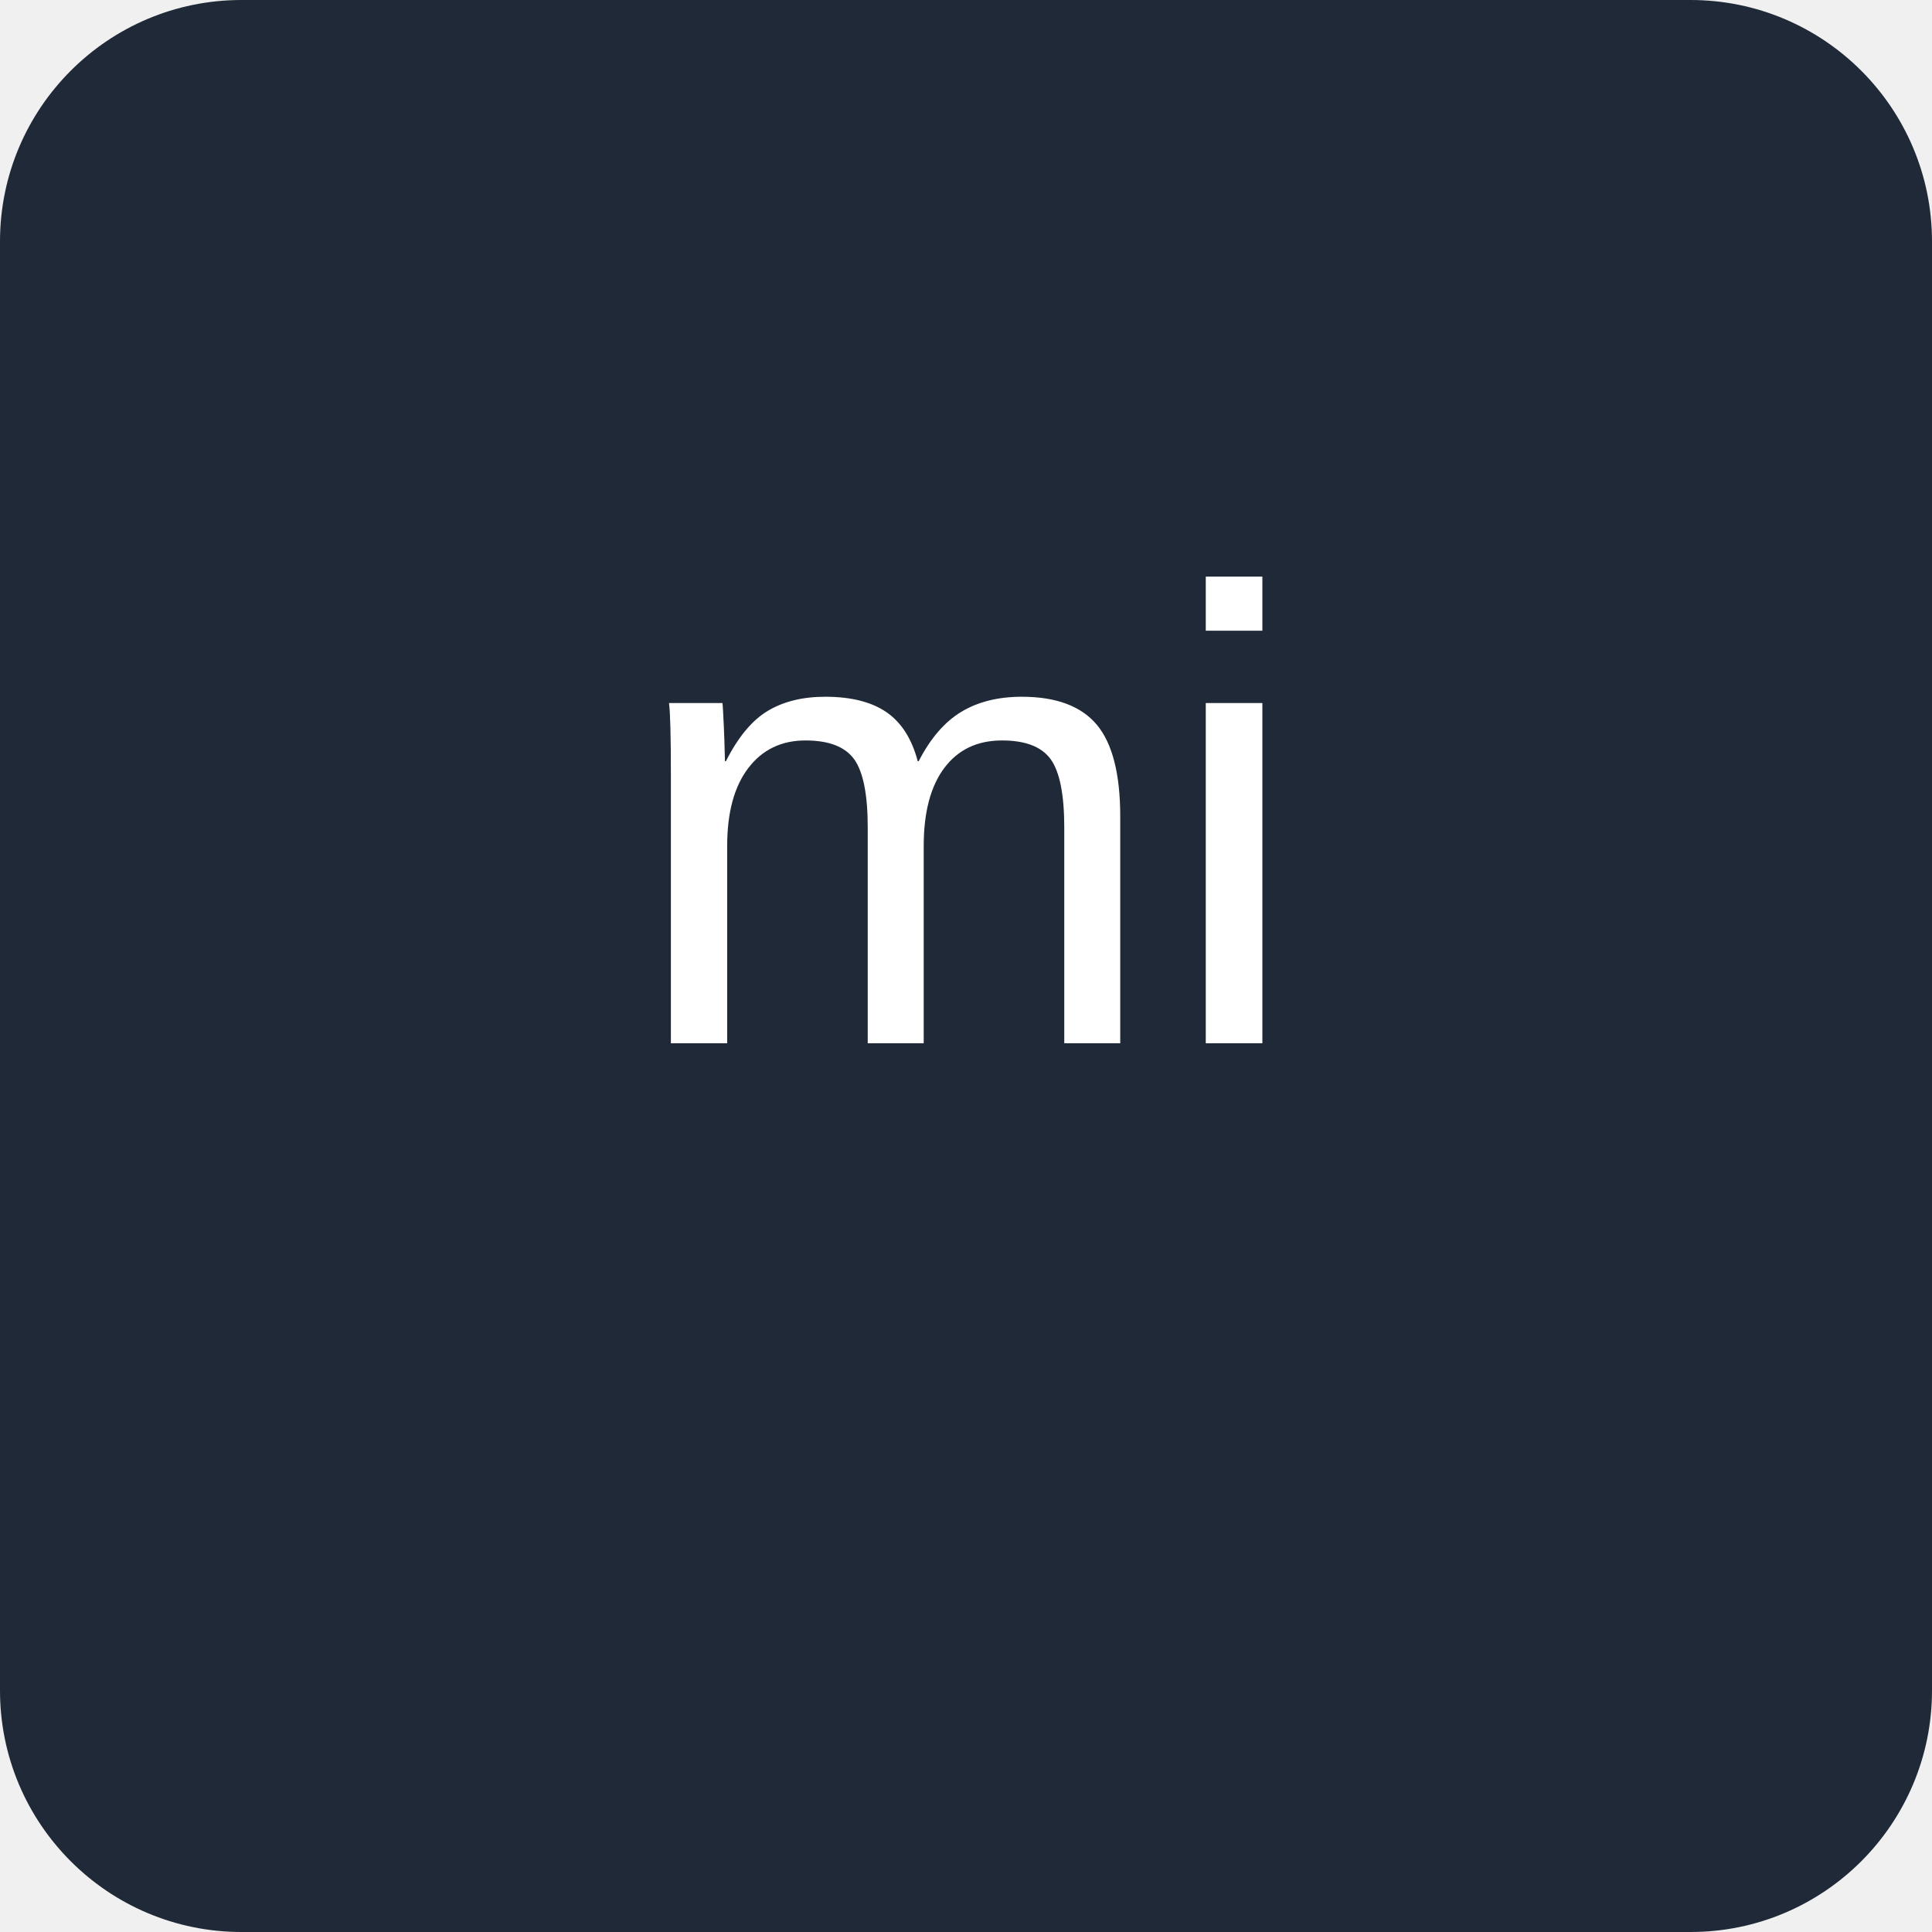
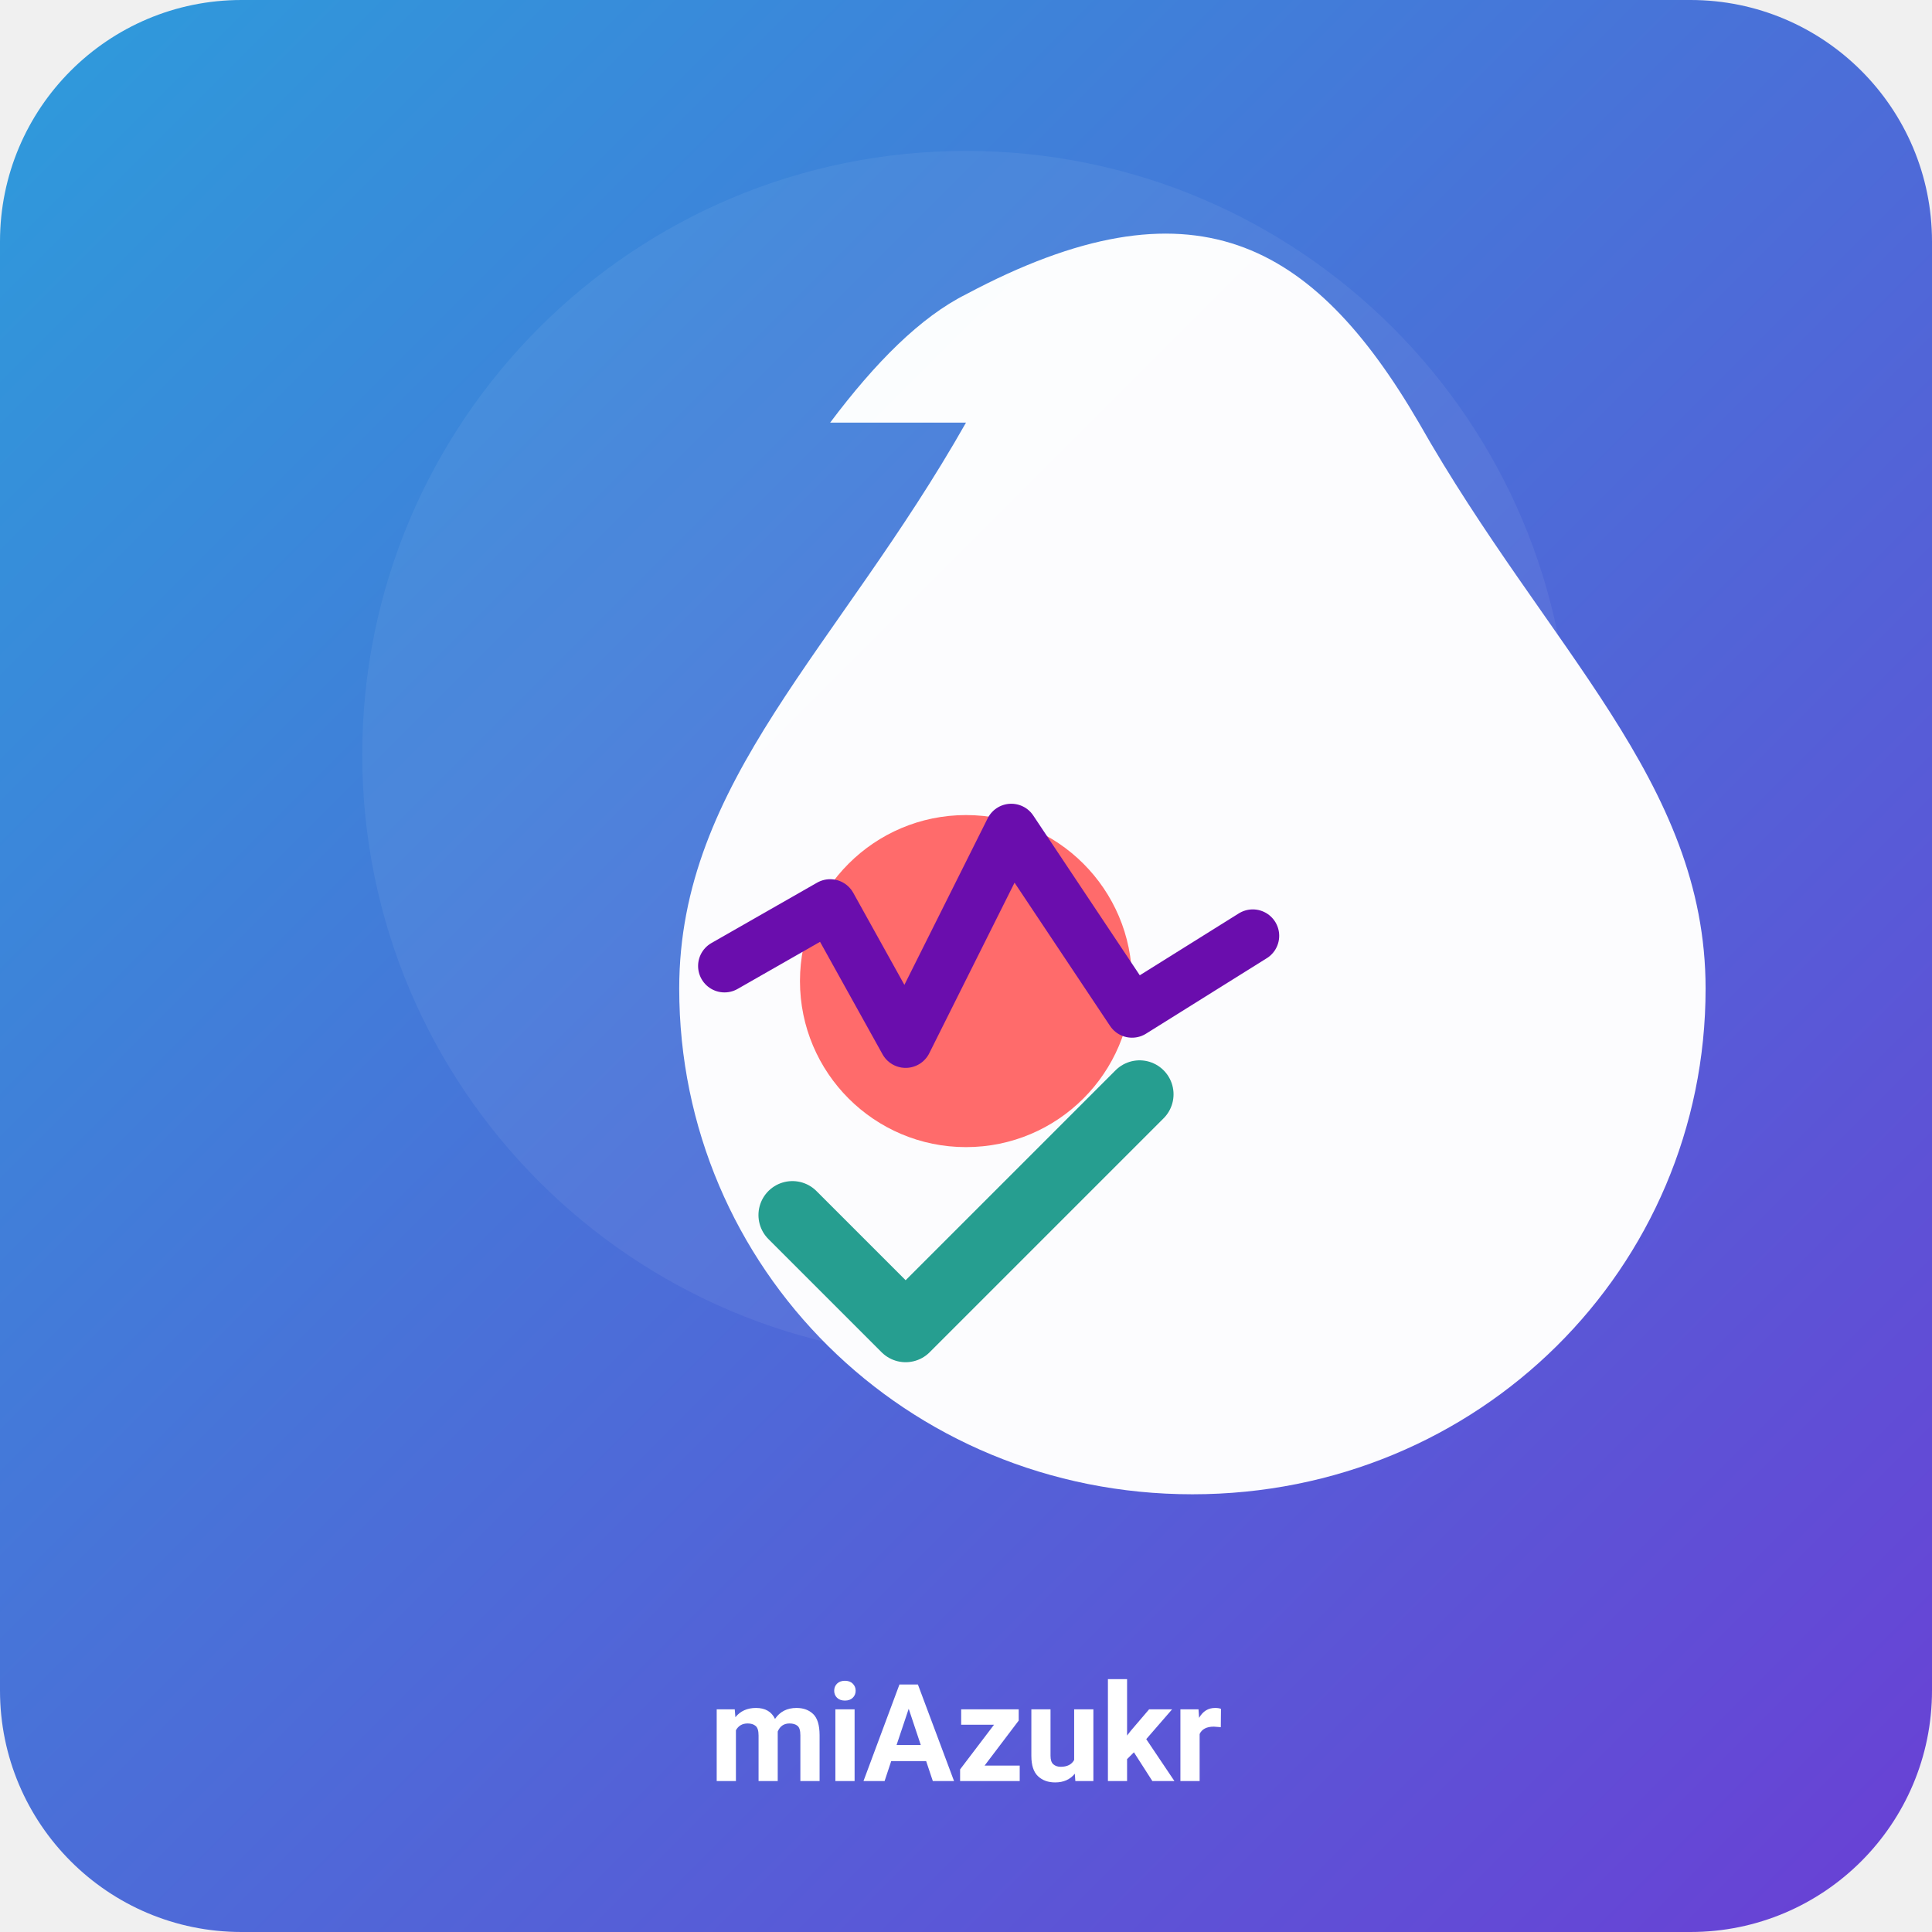
- <svg xmlns="http://www.w3.org/2000/svg" width="192" height="192" viewBox="0 0 192 192">
-   <rect width="100%" height="100%" fill="#1f2937" rx="24" />
-   <text x="50%" y="54%" fill="#fff" font-size="64" font-family="Arial, Helvetica, sans-serif" text-anchor="middle" alignment-baseline="middle">mi</text>
+ <svg xmlns="http://www.w3.org/2000/svg" viewBox="0 0 512 512" role="img" aria-labelledby="title">
+   <defs>
+     <linearGradient id="g1" x1="0" x2="1" y1="0" y2="1">
+       <stop offset="0%" stop-color="#2D9CDB" />
+       <stop offset="100%" stop-color="#6A3FD5" />
+     </linearGradient>
+   </defs>
+   <rect width="512" height="512" rx="64" fill="url(#g1)" />
+   <circle cx="256" cy="200" r="160" fill="#ffffff" opacity="0.06" />
+   <path d="M256 112c-34 60-76 95-76 150 0 74 60 134 136 134s136-60 136-134c0-55-42-90-76-150-28-48-60-66-120-34-12 6-24 18-36 34z" fill="#fff" opacity="0.98" />
+   <circle cx="256" cy="260" r="44" fill="#FF6B6B" />
+   <path d="M192 256 L220 240 L240 276 L268 220 L300 268 L332 248" fill="none" stroke="#6A0DAD" stroke-width="14" stroke-linecap="round" stroke-linejoin="round" />
+   <polyline points="210,322 240,352 302,290" fill="none" stroke="#1B998B" stroke-width="18" stroke-linecap="round" stroke-linejoin="round" opacity="0.95" />
+   <g transform="translate(0,16)">
+     <text x="256" y="456" font-family="Segoe UI, Roboto, Arial, sans-serif" font-size="36" fill="#ffffff" text-anchor="middle" font-weight="700">miAzukr</text>
+   </g>
</svg>
